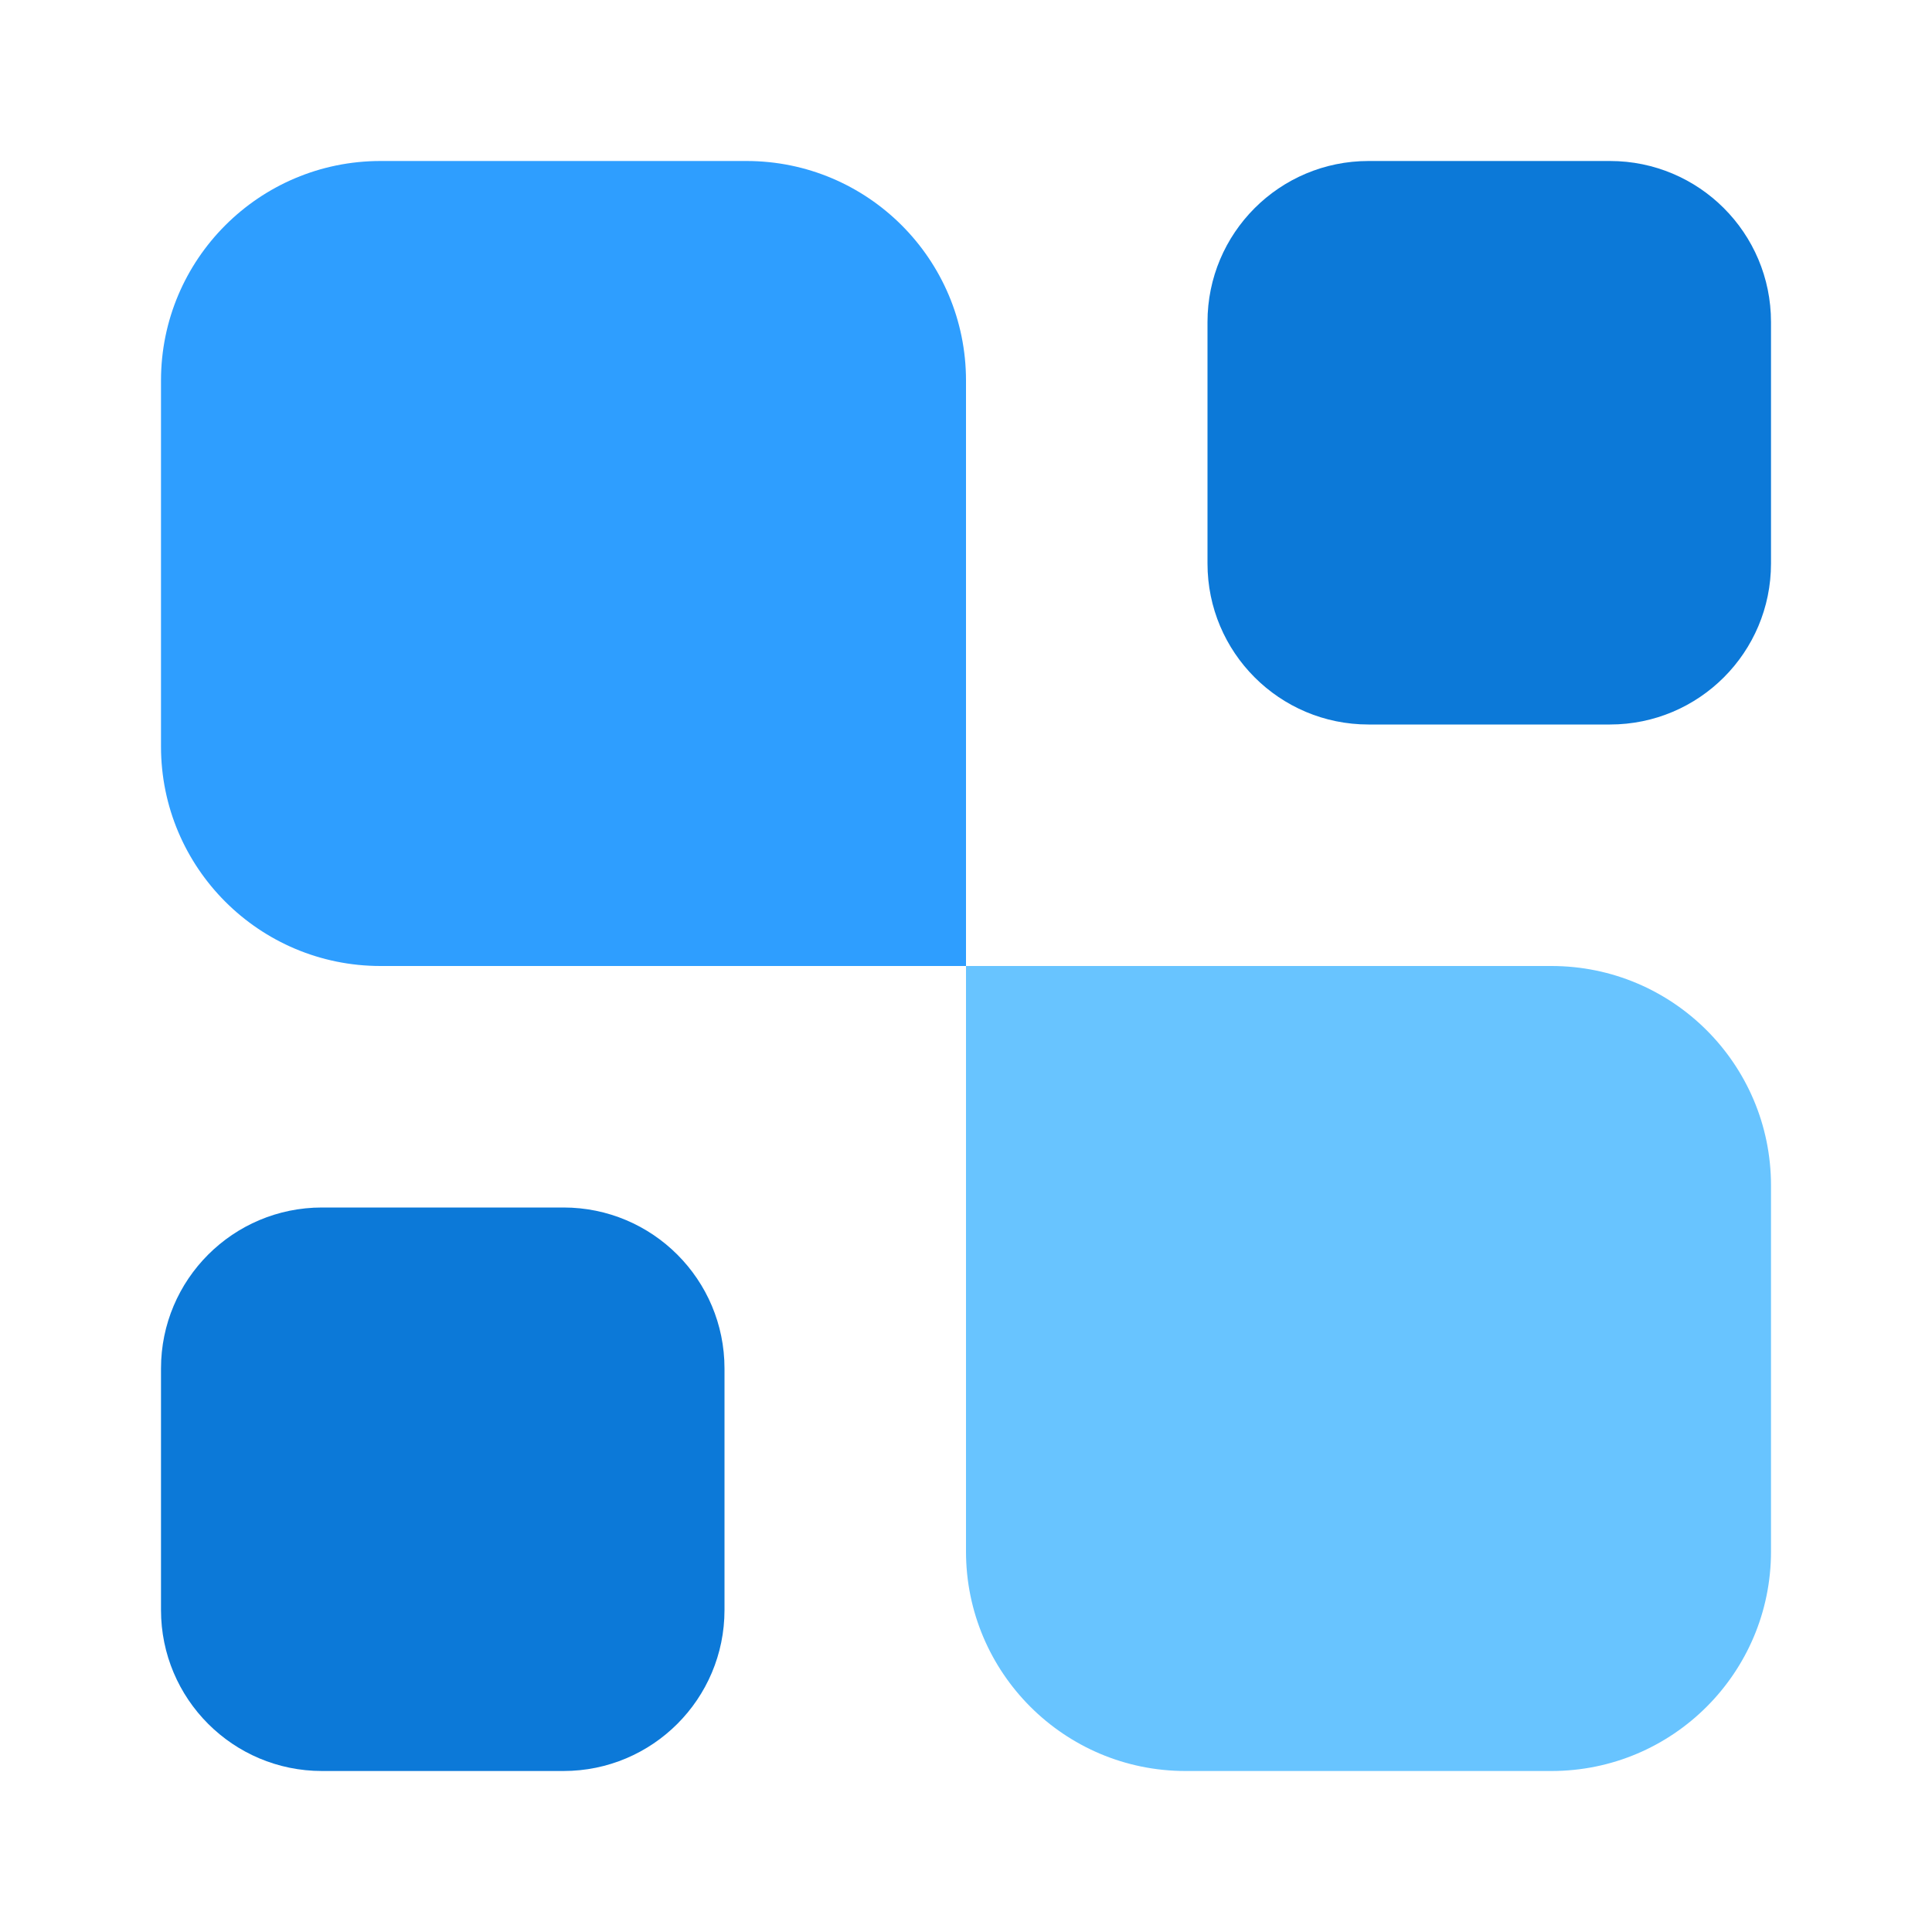
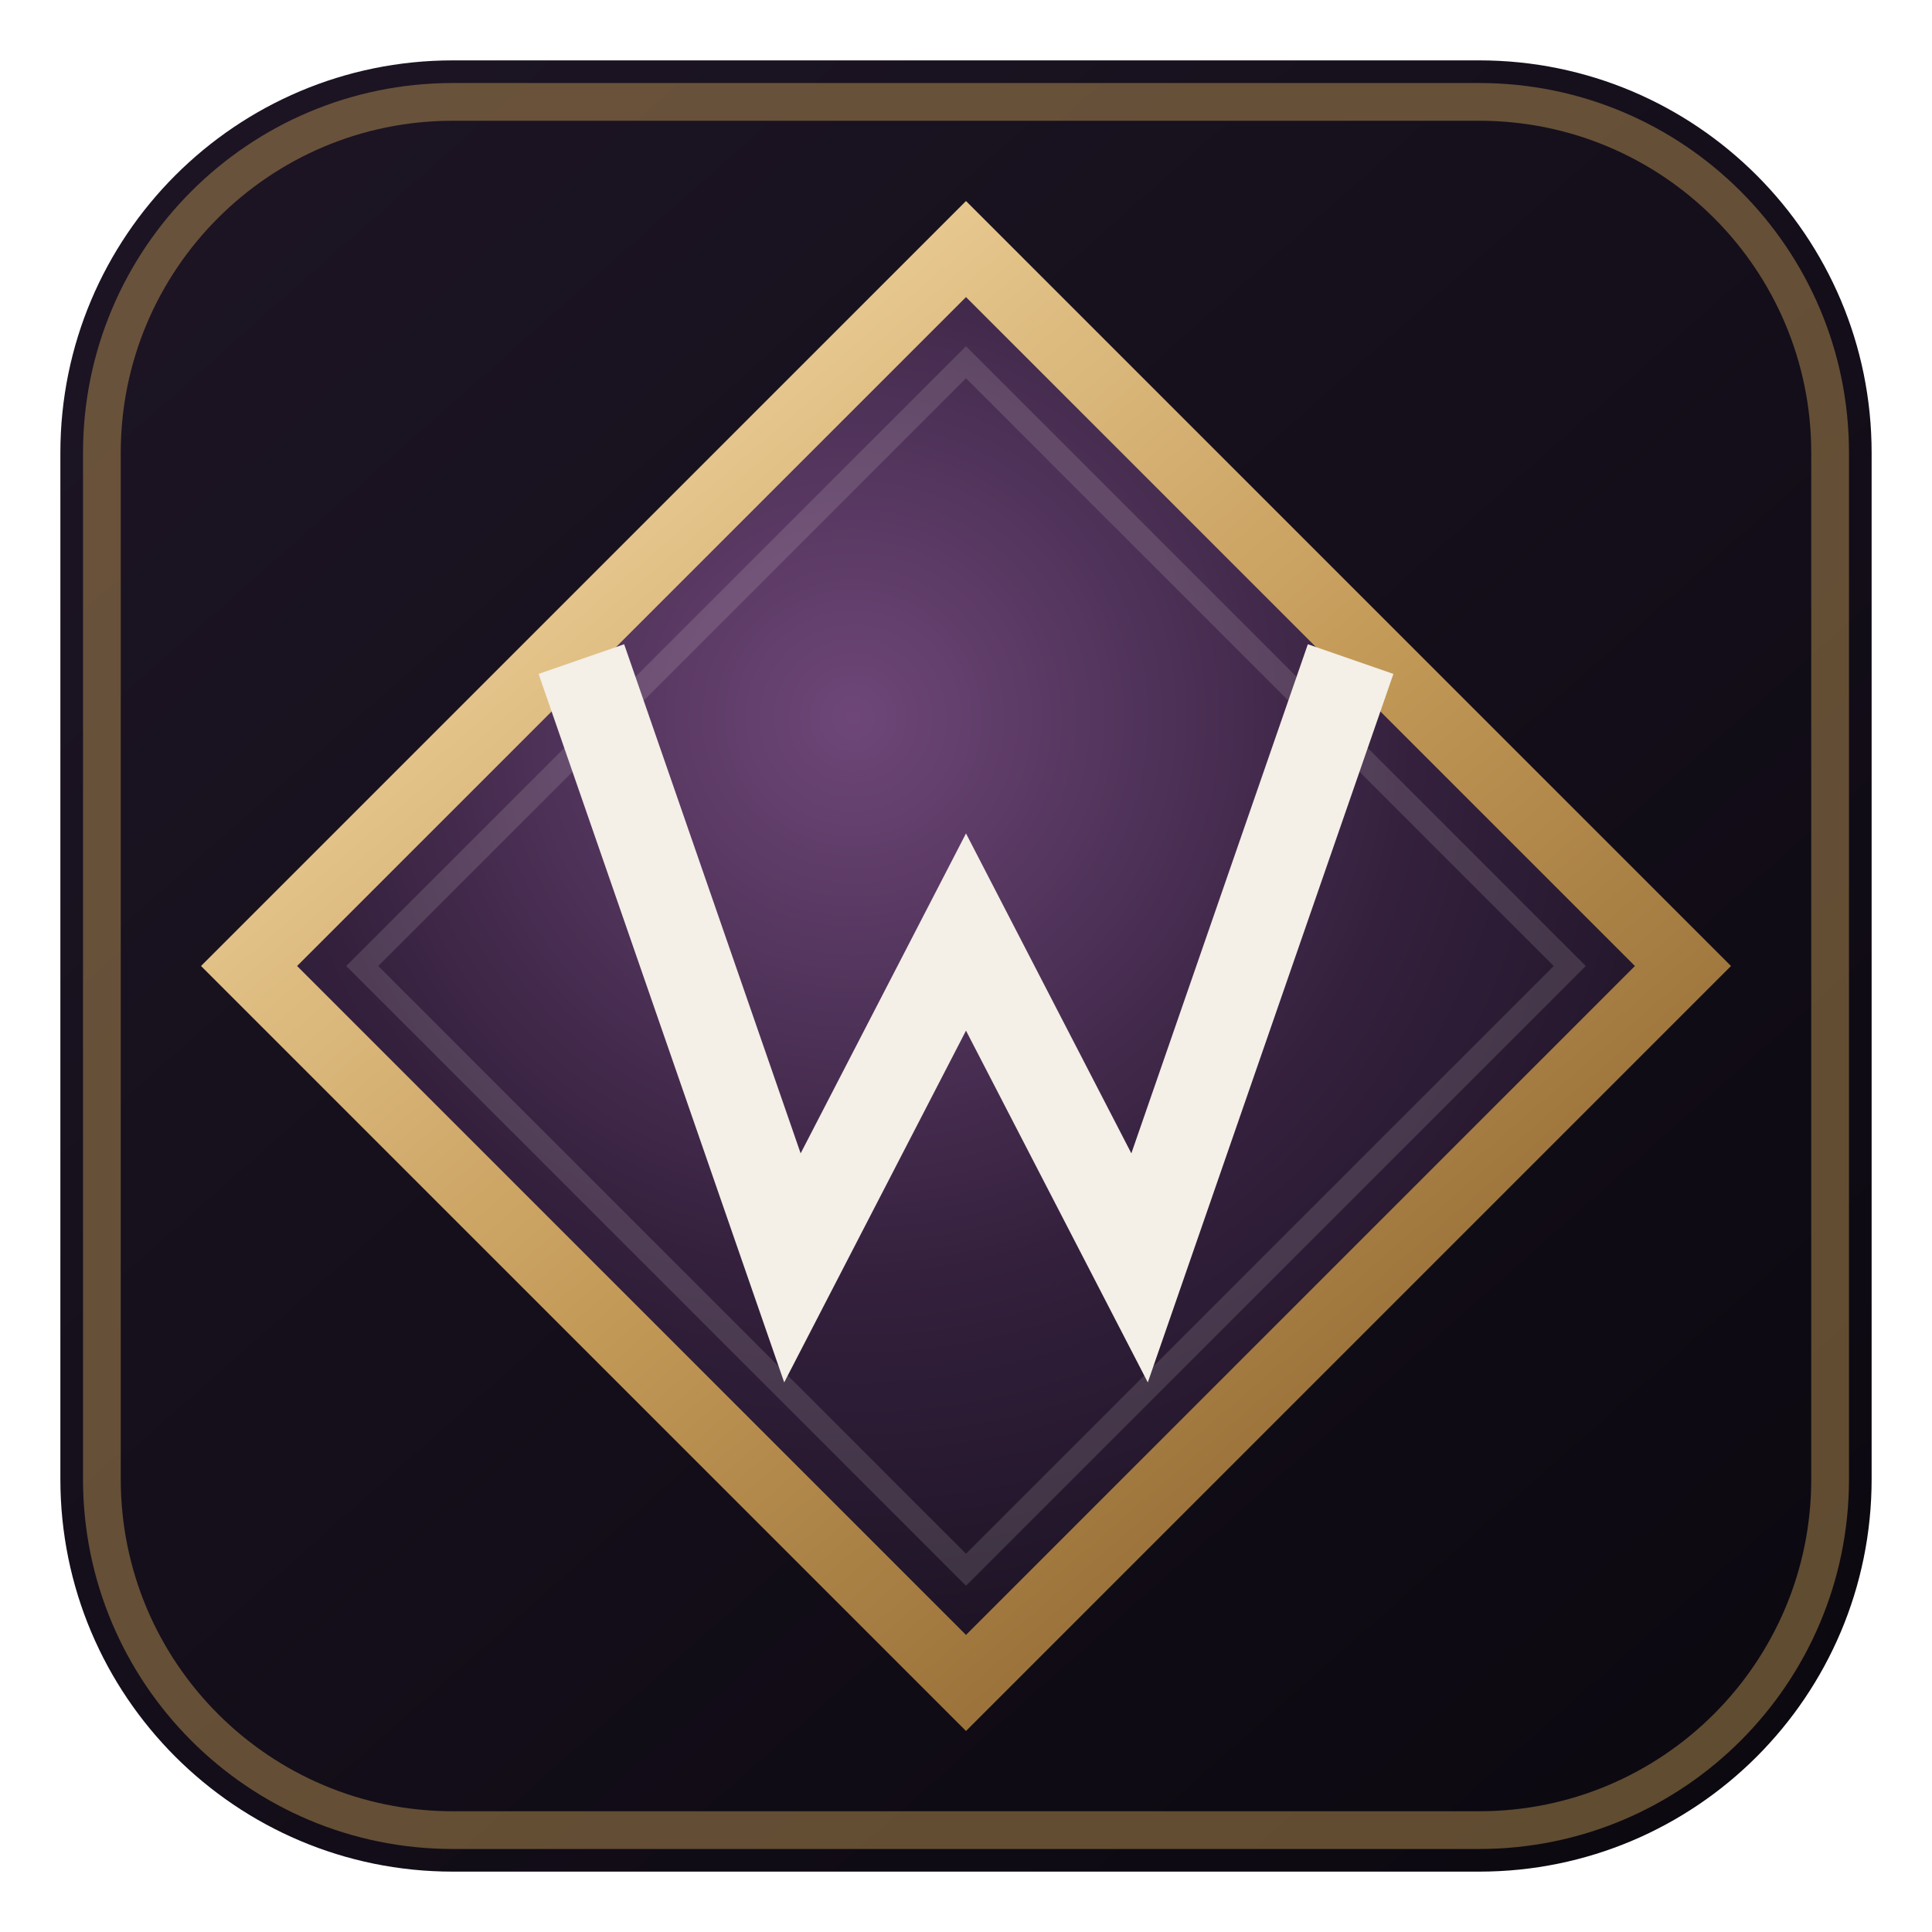
- <svg xmlns="http://www.w3.org/2000/svg" width="24" height="24" viewBox="0 0 24 24" fill="none">
-   <path d="M22 19.273C22 20.779 20.779 22 19.273 22H14.727C13.221 22 12 20.779 12 19.273V12H19.273C20.779 12 22 13.221 22 14.727V19.273Z" fill="#68C4FF" />
-   <path d="M20 2C21.105 2 22 2.895 22 4V7C22 8.105 21.105 9 20 9H17C15.895 9 15 8.105 15 7V4C15 2.895 15.895 2 17 2H20Z" fill="#0C79D8" />
-   <path d="M7 15C8.105 15 9 15.895 9 17V20C9 21.105 8.105 22 7 22H4C2.895 22 2 21.105 2 20V17C2 15.895 2.895 15 4 15H7Z" fill="#0C79D8" />
-   <path d="M12 12H4.727C3.221 12 2 10.779 2 9.273V4.727C2 3.221 3.221 2 4.727 2H9.273C10.779 2 12 3.221 12 4.727V12Z" fill="#2E9EFF" />
+ <svg xmlns="http://www.w3.org/2000/svg" viewBox="0 0 512 512" role="img" aria-labelledby="title">
+   <defs>
+     <linearGradient id="bg" x1="72" y1="48" x2="440" y2="464" gradientUnits="userSpaceOnUse">
+       <stop stop-color="#1c1423" />
+       <stop offset="1" stop-color="#0c0911" />
+     </linearGradient>
+     <radialGradient id="gem" cx="0" cy="0" r="1" gradientTransform="translate(226 190) rotate(55) scale(276)" gradientUnits="userSpaceOnUse">
+       <stop stop-color="#6e4778" />
+       <stop offset="0.54" stop-color="#34203d" />
+       <stop offset="1" stop-color="#17101e" />
+     </radialGradient>
+     <linearGradient id="gold" x1="124" y1="108" x2="390" y2="416" gradientUnits="userSpaceOnUse">
+       <stop stop-color="#f0d49d" />
+       <stop offset="0.5" stop-color="#c49a58" />
+       <stop offset="1" stop-color="#8c642f" />
+     </linearGradient>
+   </defs>
+   <rect x="16" y="16" width="480" height="480" rx="104" fill="url(#bg)" />
+   <rect x="27" y="27" width="458" height="458" rx="93" fill="none" stroke="#c49a58" stroke-opacity=".46" stroke-width="10" />
+   <path d="M256 66 446 256 256 446 66 256 256 66Z" fill="url(#gem)" stroke="url(#gold)" stroke-width="18" />
+   <path d="M256 96 416 256 256 416 96 256 256 96Z" fill="none" stroke="#f4efe7" stroke-opacity=".14" stroke-width="6" />
+   <path d="m158 186 52 150 46-89 46 89 52-150" fill="none" stroke="#f4efe7" stroke-width="24" stroke-linecap="square" stroke-linejoin="miter" />
</svg>
